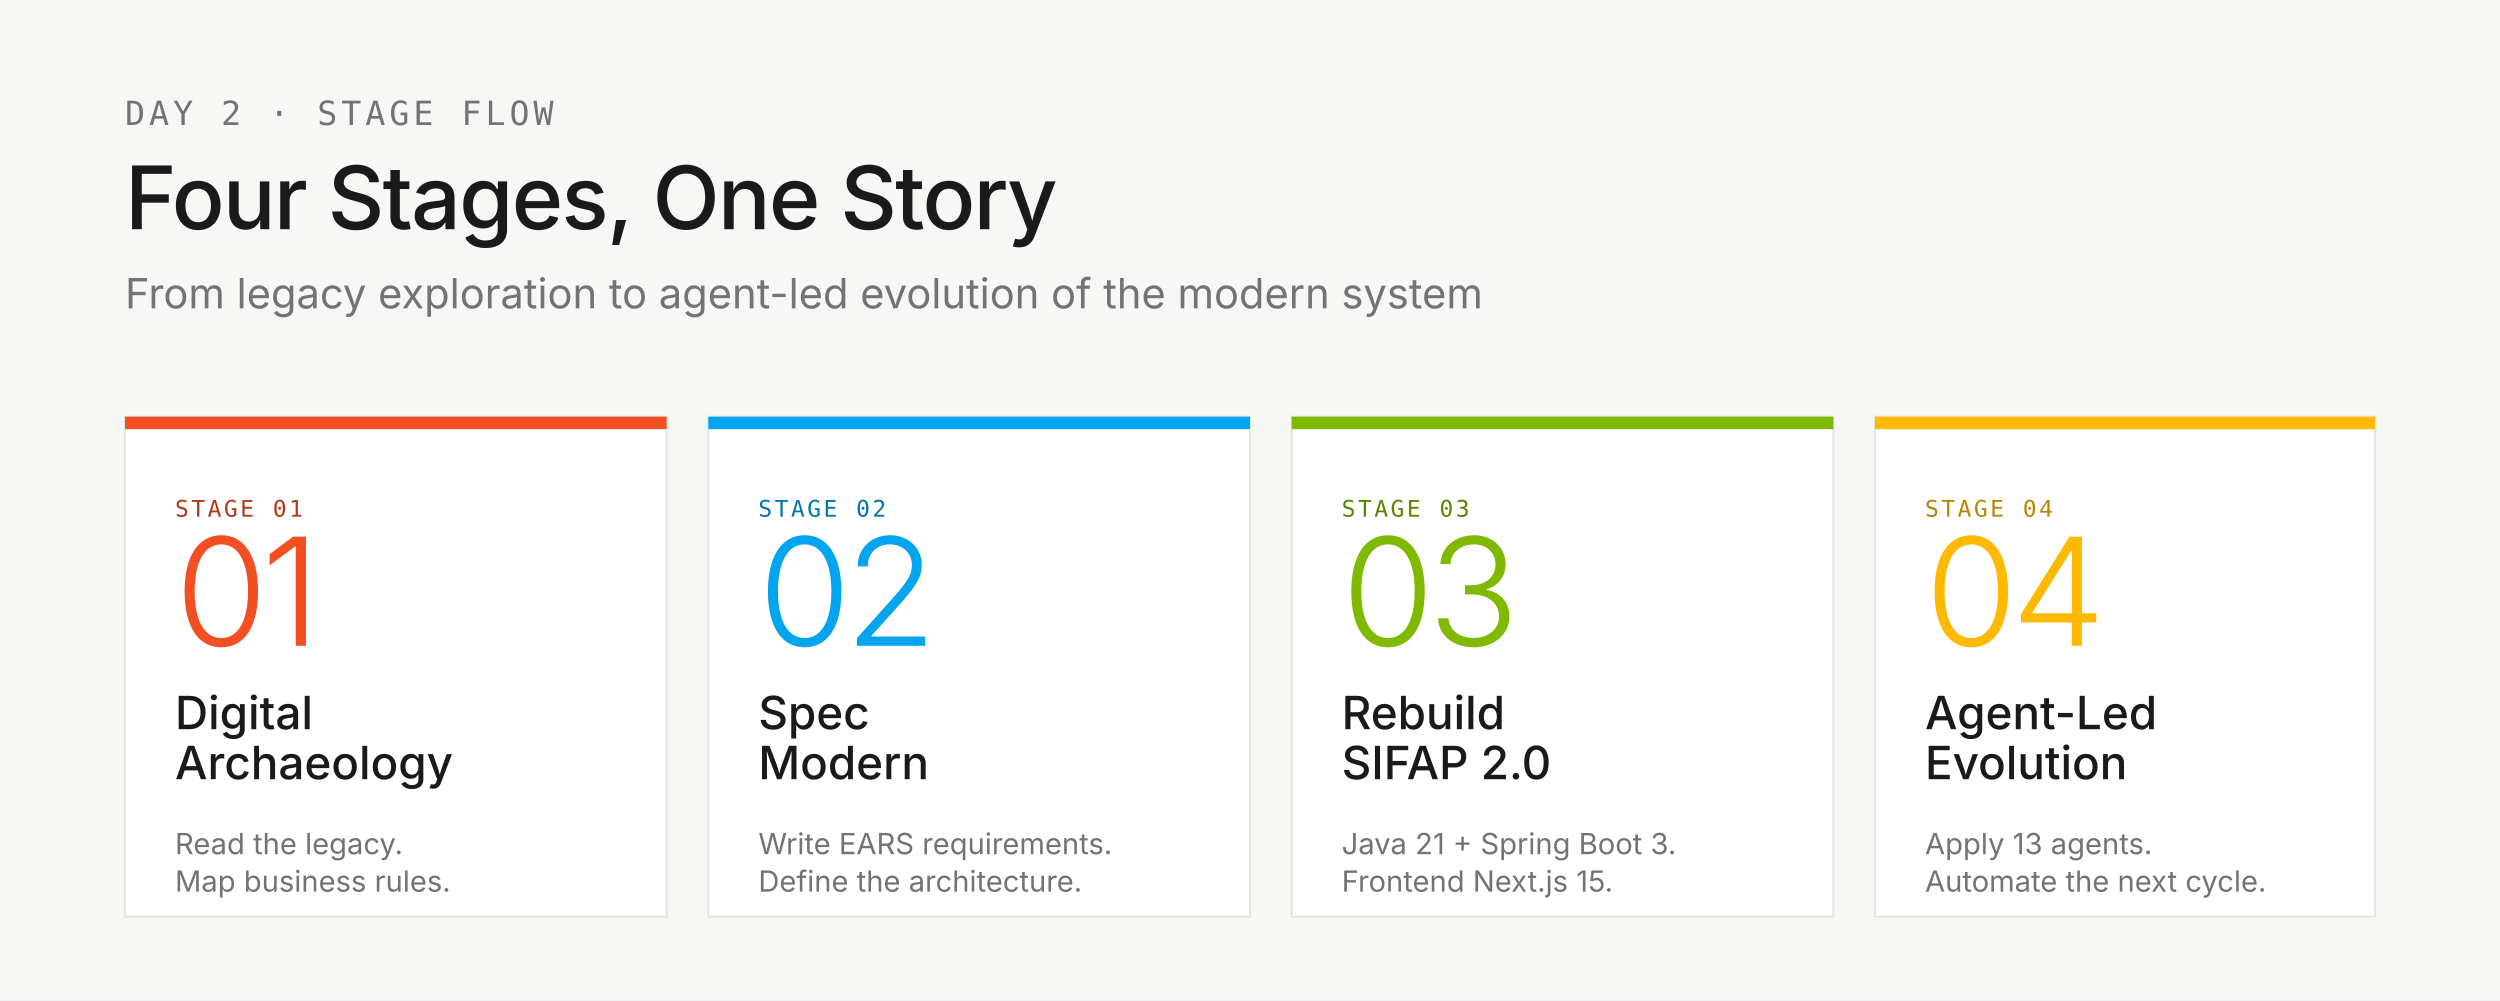
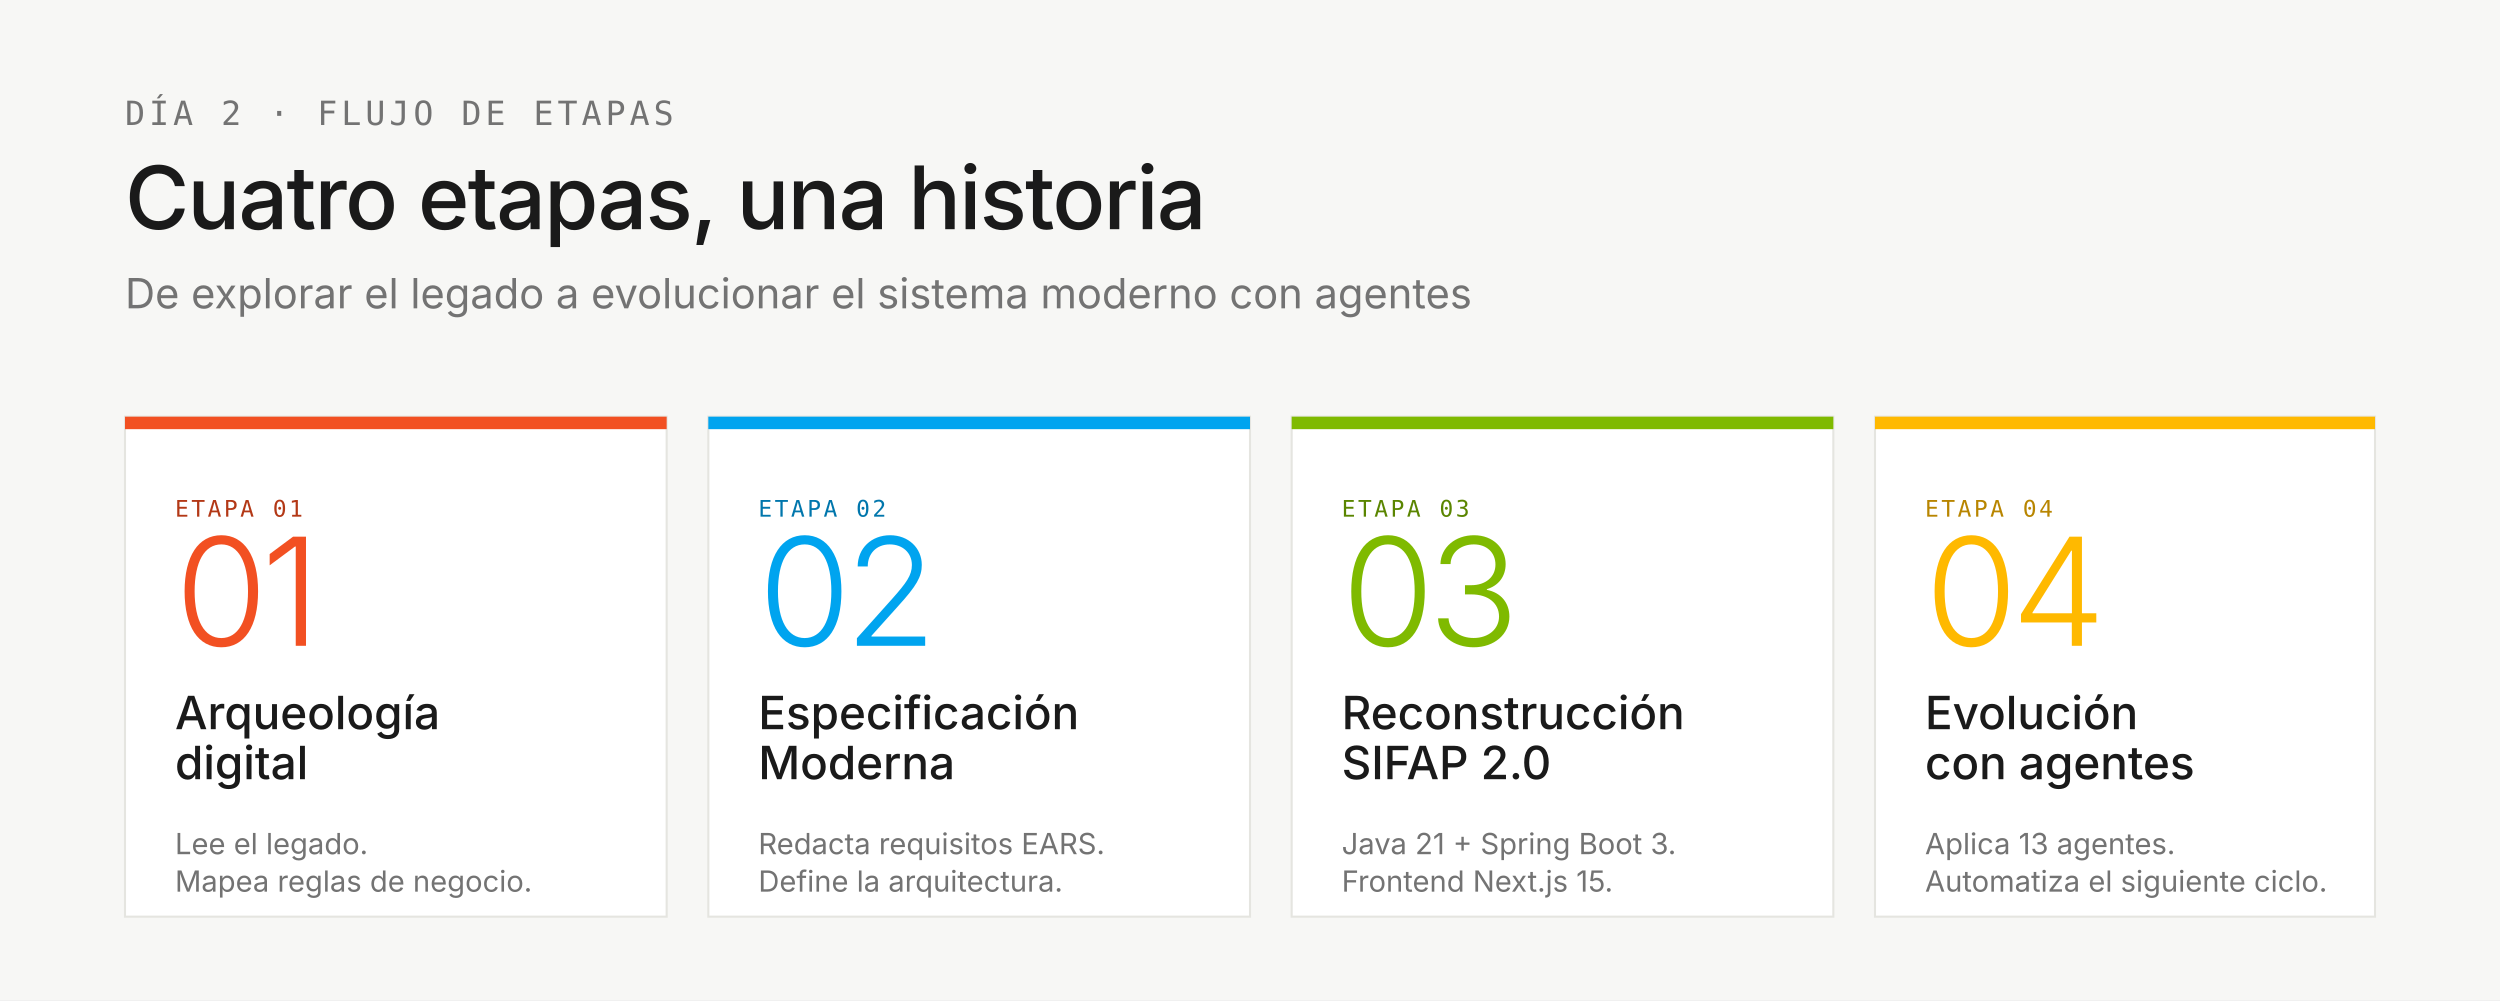
<svg xmlns="http://www.w3.org/2000/svg" viewBox="0 0 1200 480" font-family="Inter, system-ui, sans-serif">
  <rect width="1200" height="480" fill="#F7F7F5" />
-   <text x="60" y="60" fill="#737373" font-family="JetBrains Mono, monospace" font-size="16" font-weight="500" letter-spacing="1.9">DAY 2 · STAGE FLOW</text>
-   <text x="60" y="110" fill="#1A1A1A" font-size="42" font-weight="500" letter-spacing="-0.8">Four Stages, One Story</text>
-   <text x="60" y="148" fill="#737373" font-size="20">From legacy exploration to agent-led evolution of the modern system</text>
+   <text x="60" y="60" fill="#737373" font-family="JetBrains Mono, monospace" font-size="16" font-weight="500" letter-spacing="1.9">DÍA 2 · FLUJO DE ETAPAS</text>
+   <text x="60" y="110" fill="#1A1A1A" font-size="42" font-weight="500" letter-spacing="-0.8">Cuatro etapas, una historia</text>
+   <text x="60" y="148" fill="#737373" font-size="20">De explorar el legado a evolucionar el sistema moderno con agentes</text>
  <g transform="translate(60, 200)">
    <rect width="260" height="240" fill="#FFFFFF" stroke="#E5E5E0" stroke-width="1" />
    <rect x="0" y="0" width="260" height="6" fill="#F25022" />
-     <text x="24" y="48" fill="#B33816" font-family="JetBrains Mono, monospace" font-size="11" font-weight="500" letter-spacing="1.2">STAGE 01</text>
+     <text x="24" y="48" fill="#B33816" font-family="JetBrains Mono, monospace" font-size="11" font-weight="500" letter-spacing="1.2">ETAPA 01</text>
    <text x="24" y="110" fill="#F25022" font-size="72" font-weight="300" letter-spacing="-3">01</text>
-     <text x="24" y="150" fill="#1A1A1A" font-size="22" font-weight="500">Digital</text>
-     <text x="24" y="174" fill="#1A1A1A" font-size="22" font-weight="500">Archaeology</text>
-     <text x="24" y="210" fill="#737373" font-size="14">Read the legacy.</text>
-     <text x="24" y="228" fill="#737373" font-size="14">Map business rules.</text>
+     <text x="24" y="150" fill="#1A1A1A" font-size="22" font-weight="500">Arqueología</text>
+     <text x="24" y="174" fill="#1A1A1A" font-size="22" font-weight="500">digital</text>
+     <text x="24" y="210" fill="#737373" font-size="14">Lee el legado.</text>
+     <text x="24" y="228" fill="#737373" font-size="14">Mapea reglas de negocio.</text>
  </g>
  <g transform="translate(340, 200)">
    <rect width="260" height="240" fill="#FFFFFF" stroke="#E5E5E0" stroke-width="1" />
    <rect x="0" y="0" width="260" height="6" fill="#00A4EF" />
-     <text x="24" y="48" fill="#0076AC" font-family="JetBrains Mono, monospace" font-size="11" font-weight="500" letter-spacing="1.2">STAGE 02</text>
+     <text x="24" y="48" fill="#0076AC" font-family="JetBrains Mono, monospace" font-size="11" font-weight="500" letter-spacing="1.2">ETAPA 02</text>
    <text x="24" y="110" fill="#00A4EF" font-size="72" font-weight="300" letter-spacing="-3">02</text>
-     <text x="24" y="150" fill="#1A1A1A" font-size="22" font-weight="500">Spec</text>
-     <text x="24" y="174" fill="#1A1A1A" font-size="22" font-weight="500">Modern</text>
-     <text x="24" y="210" fill="#737373" font-size="14">Write EARS requirements.</text>
-     <text x="24" y="228" fill="#737373" font-size="14">Define the architecture.</text>
+     <text x="24" y="150" fill="#1A1A1A" font-size="22" font-weight="500">Especificación</text>
+     <text x="24" y="174" fill="#1A1A1A" font-size="22" font-weight="500">Moderna</text>
+     <text x="24" y="210" fill="#737373" font-size="14">Redacta requisitos EARS.</text>
+     <text x="24" y="228" fill="#737373" font-size="14">Define la arquitectura.</text>
  </g>
  <g transform="translate(620, 200)">
    <rect width="260" height="240" fill="#FFFFFF" stroke="#E5E5E0" stroke-width="1" />
    <rect x="0" y="0" width="260" height="6" fill="#7FBA00" />
-     <text x="24" y="48" fill="#5A8500" font-family="JetBrains Mono, monospace" font-size="11" font-weight="500" letter-spacing="1.2">STAGE 03</text>
+     <text x="24" y="48" fill="#5A8500" font-family="JetBrains Mono, monospace" font-size="11" font-weight="500" letter-spacing="1.2">ETAPA 03</text>
    <text x="24" y="110" fill="#7FBA00" font-size="72" font-weight="300" letter-spacing="-3">03</text>
-     <text x="24" y="150" fill="#1A1A1A" font-size="22" font-weight="500">Rebuild</text>
+     <text x="24" y="150" fill="#1A1A1A" font-size="22" font-weight="500">Reconstrucción</text>
    <text x="24" y="174" fill="#1A1A1A" font-size="22" font-weight="500">SIFAP 2.0</text>
    <text x="24" y="210" fill="#737373" font-size="14">Java 21 + Spring Boot 3.</text>
    <text x="24" y="228" fill="#737373" font-size="14">Frontend Next.js 15.</text>
  </g>
  <g transform="translate(900, 200)">
    <rect width="240" height="240" fill="#FFFFFF" stroke="#E5E5E0" stroke-width="1" />
    <rect x="0" y="0" width="240" height="6" fill="#FFB900" />
-     <text x="24" y="48" fill="#B88500" font-family="JetBrains Mono, monospace" font-size="11" font-weight="500" letter-spacing="1.2">STAGE 04</text>
+     <text x="24" y="48" fill="#B88500" font-family="JetBrains Mono, monospace" font-size="11" font-weight="500" letter-spacing="1.2">ETAPA 04</text>
    <text x="24" y="110" fill="#FFB900" font-size="72" font-weight="300" letter-spacing="-3">04</text>
-     <text x="24" y="150" fill="#1A1A1A" font-size="22" font-weight="500">Agent-Led</text>
-     <text x="24" y="174" fill="#1A1A1A" font-size="22" font-weight="500">Evolution</text>
-     <text x="24" y="210" fill="#737373" font-size="14">Apply 13 agents.</text>
-     <text x="24" y="228" fill="#737373" font-size="14">Automate the next cycle.</text>
+     <text x="24" y="150" fill="#1A1A1A" font-size="22" font-weight="500">Evolución</text>
+     <text x="24" y="174" fill="#1A1A1A" font-size="22" font-weight="500">con agentes</text>
+     <text x="24" y="210" fill="#737373" font-size="14">Aplica 13 agentes.</text>
+     <text x="24" y="228" fill="#737373" font-size="14">Automatiza el siguiente ciclo.</text>
  </g>
</svg>
